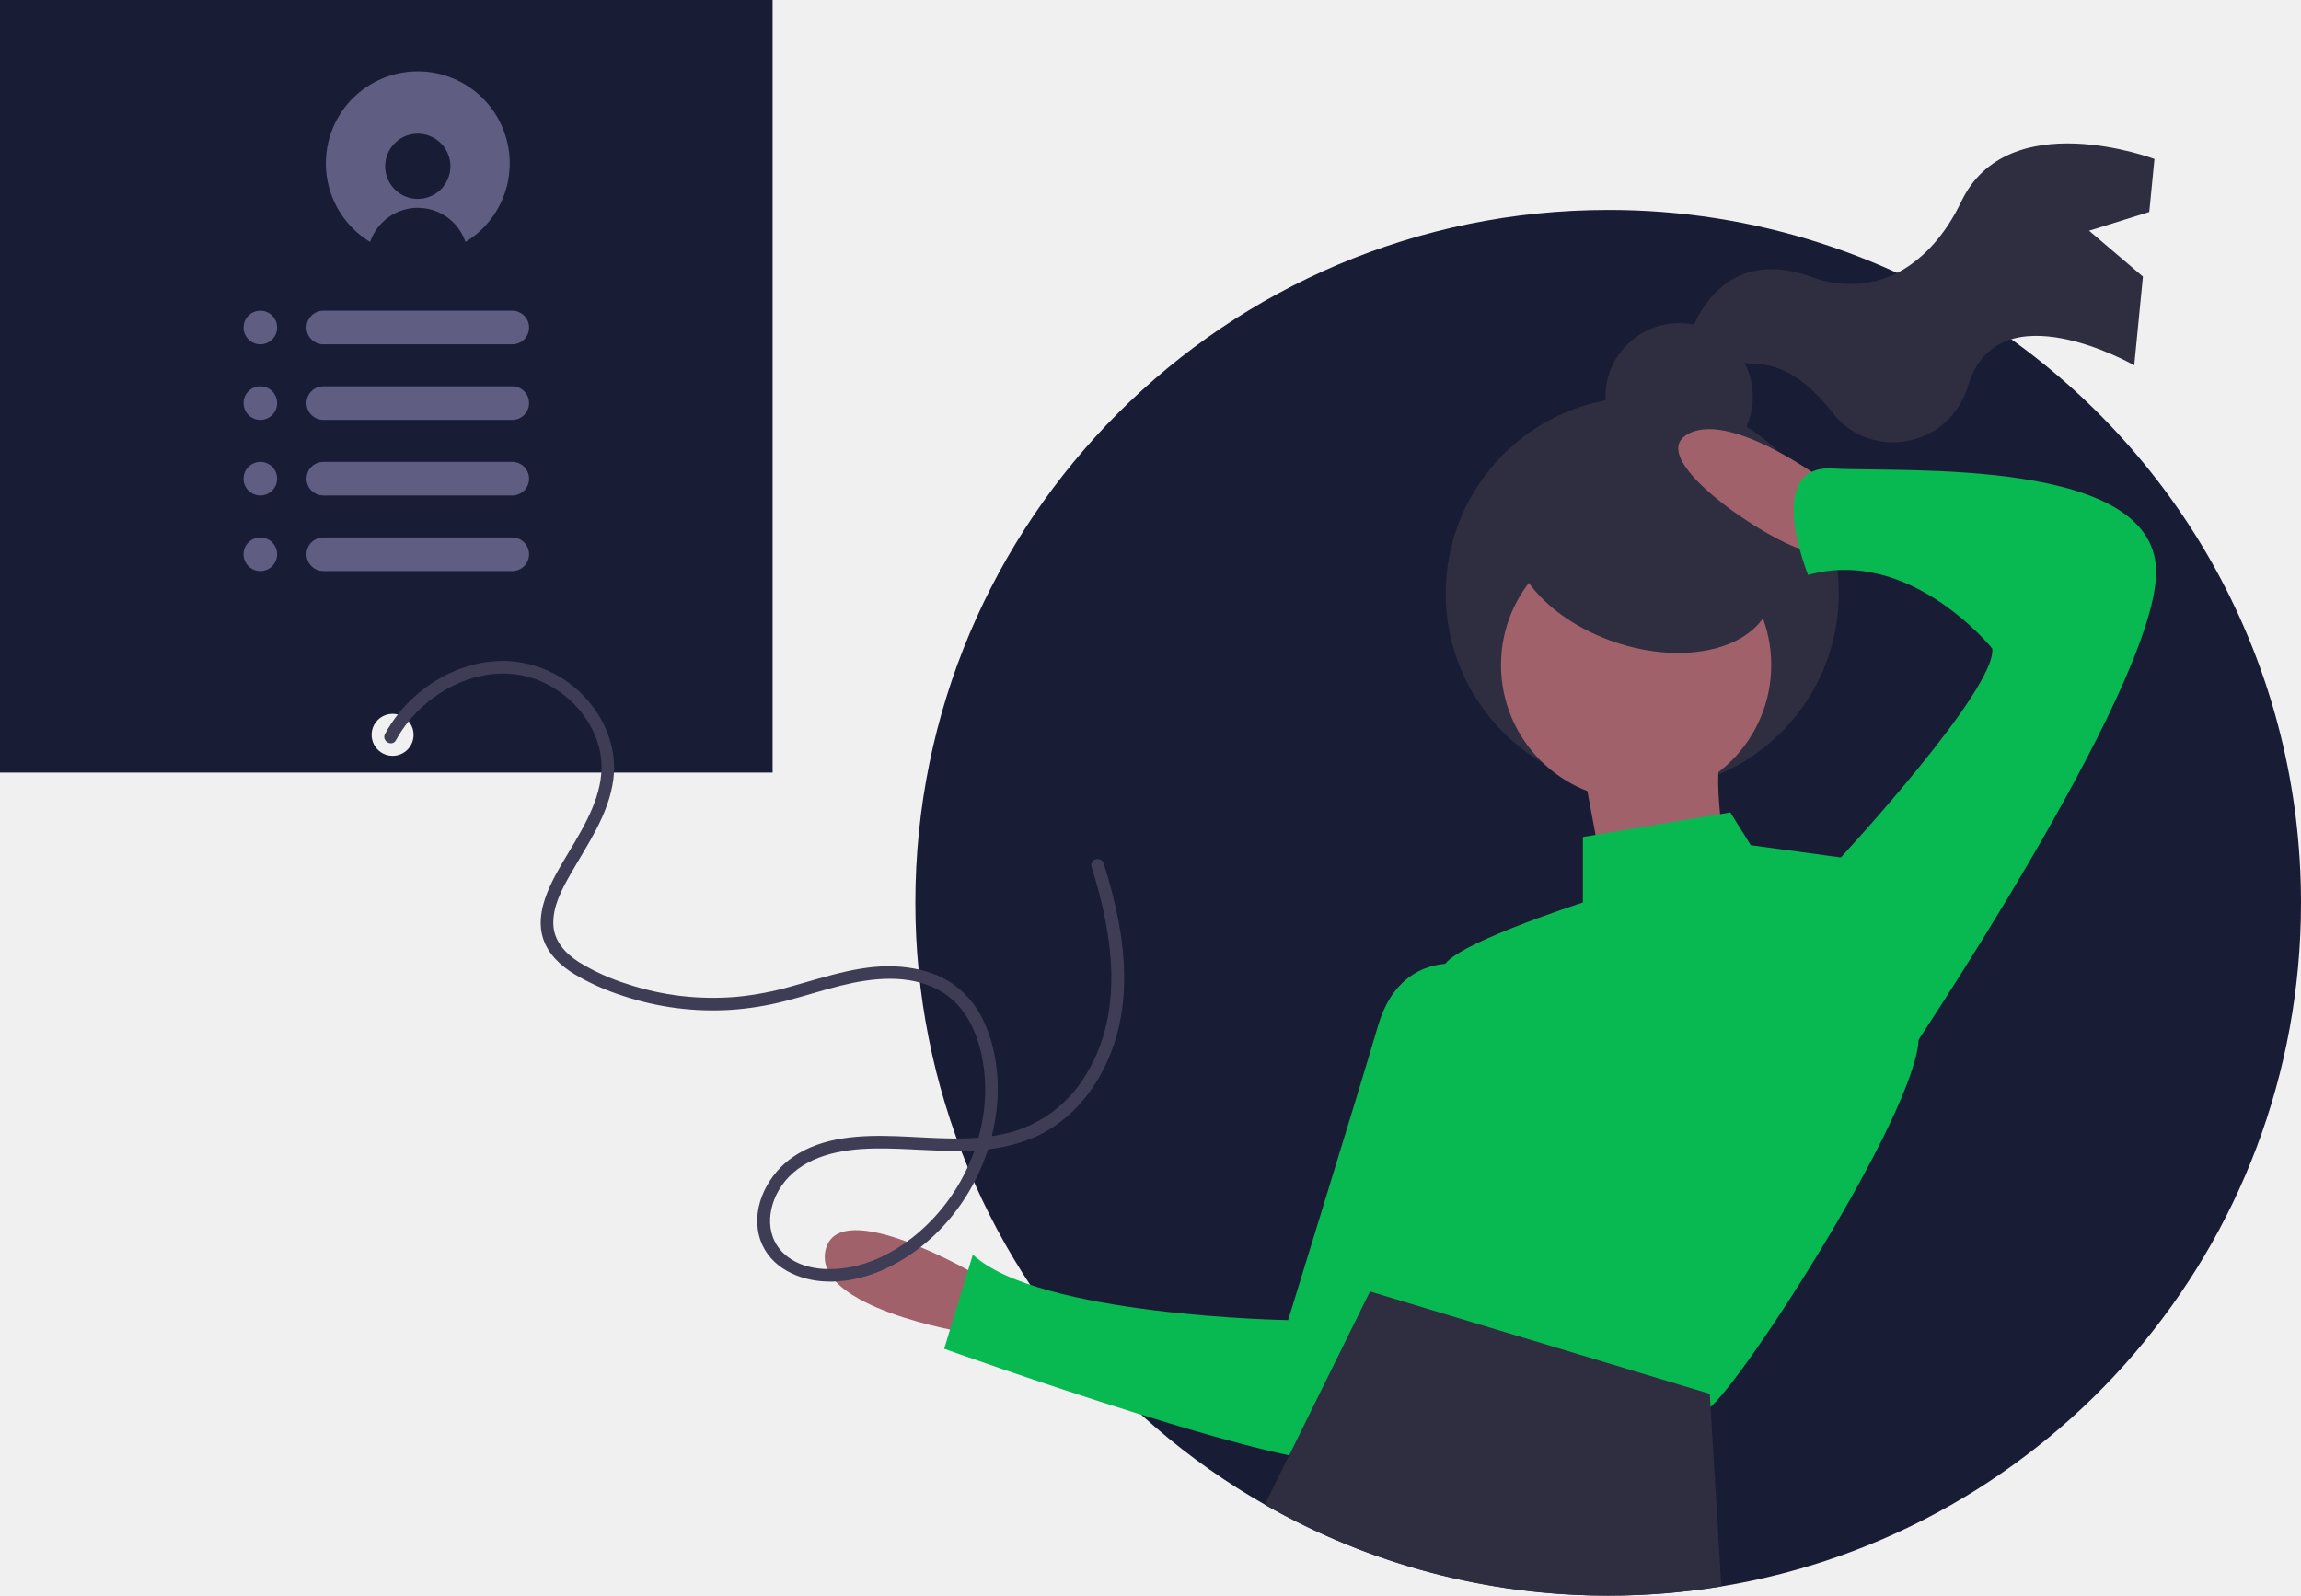
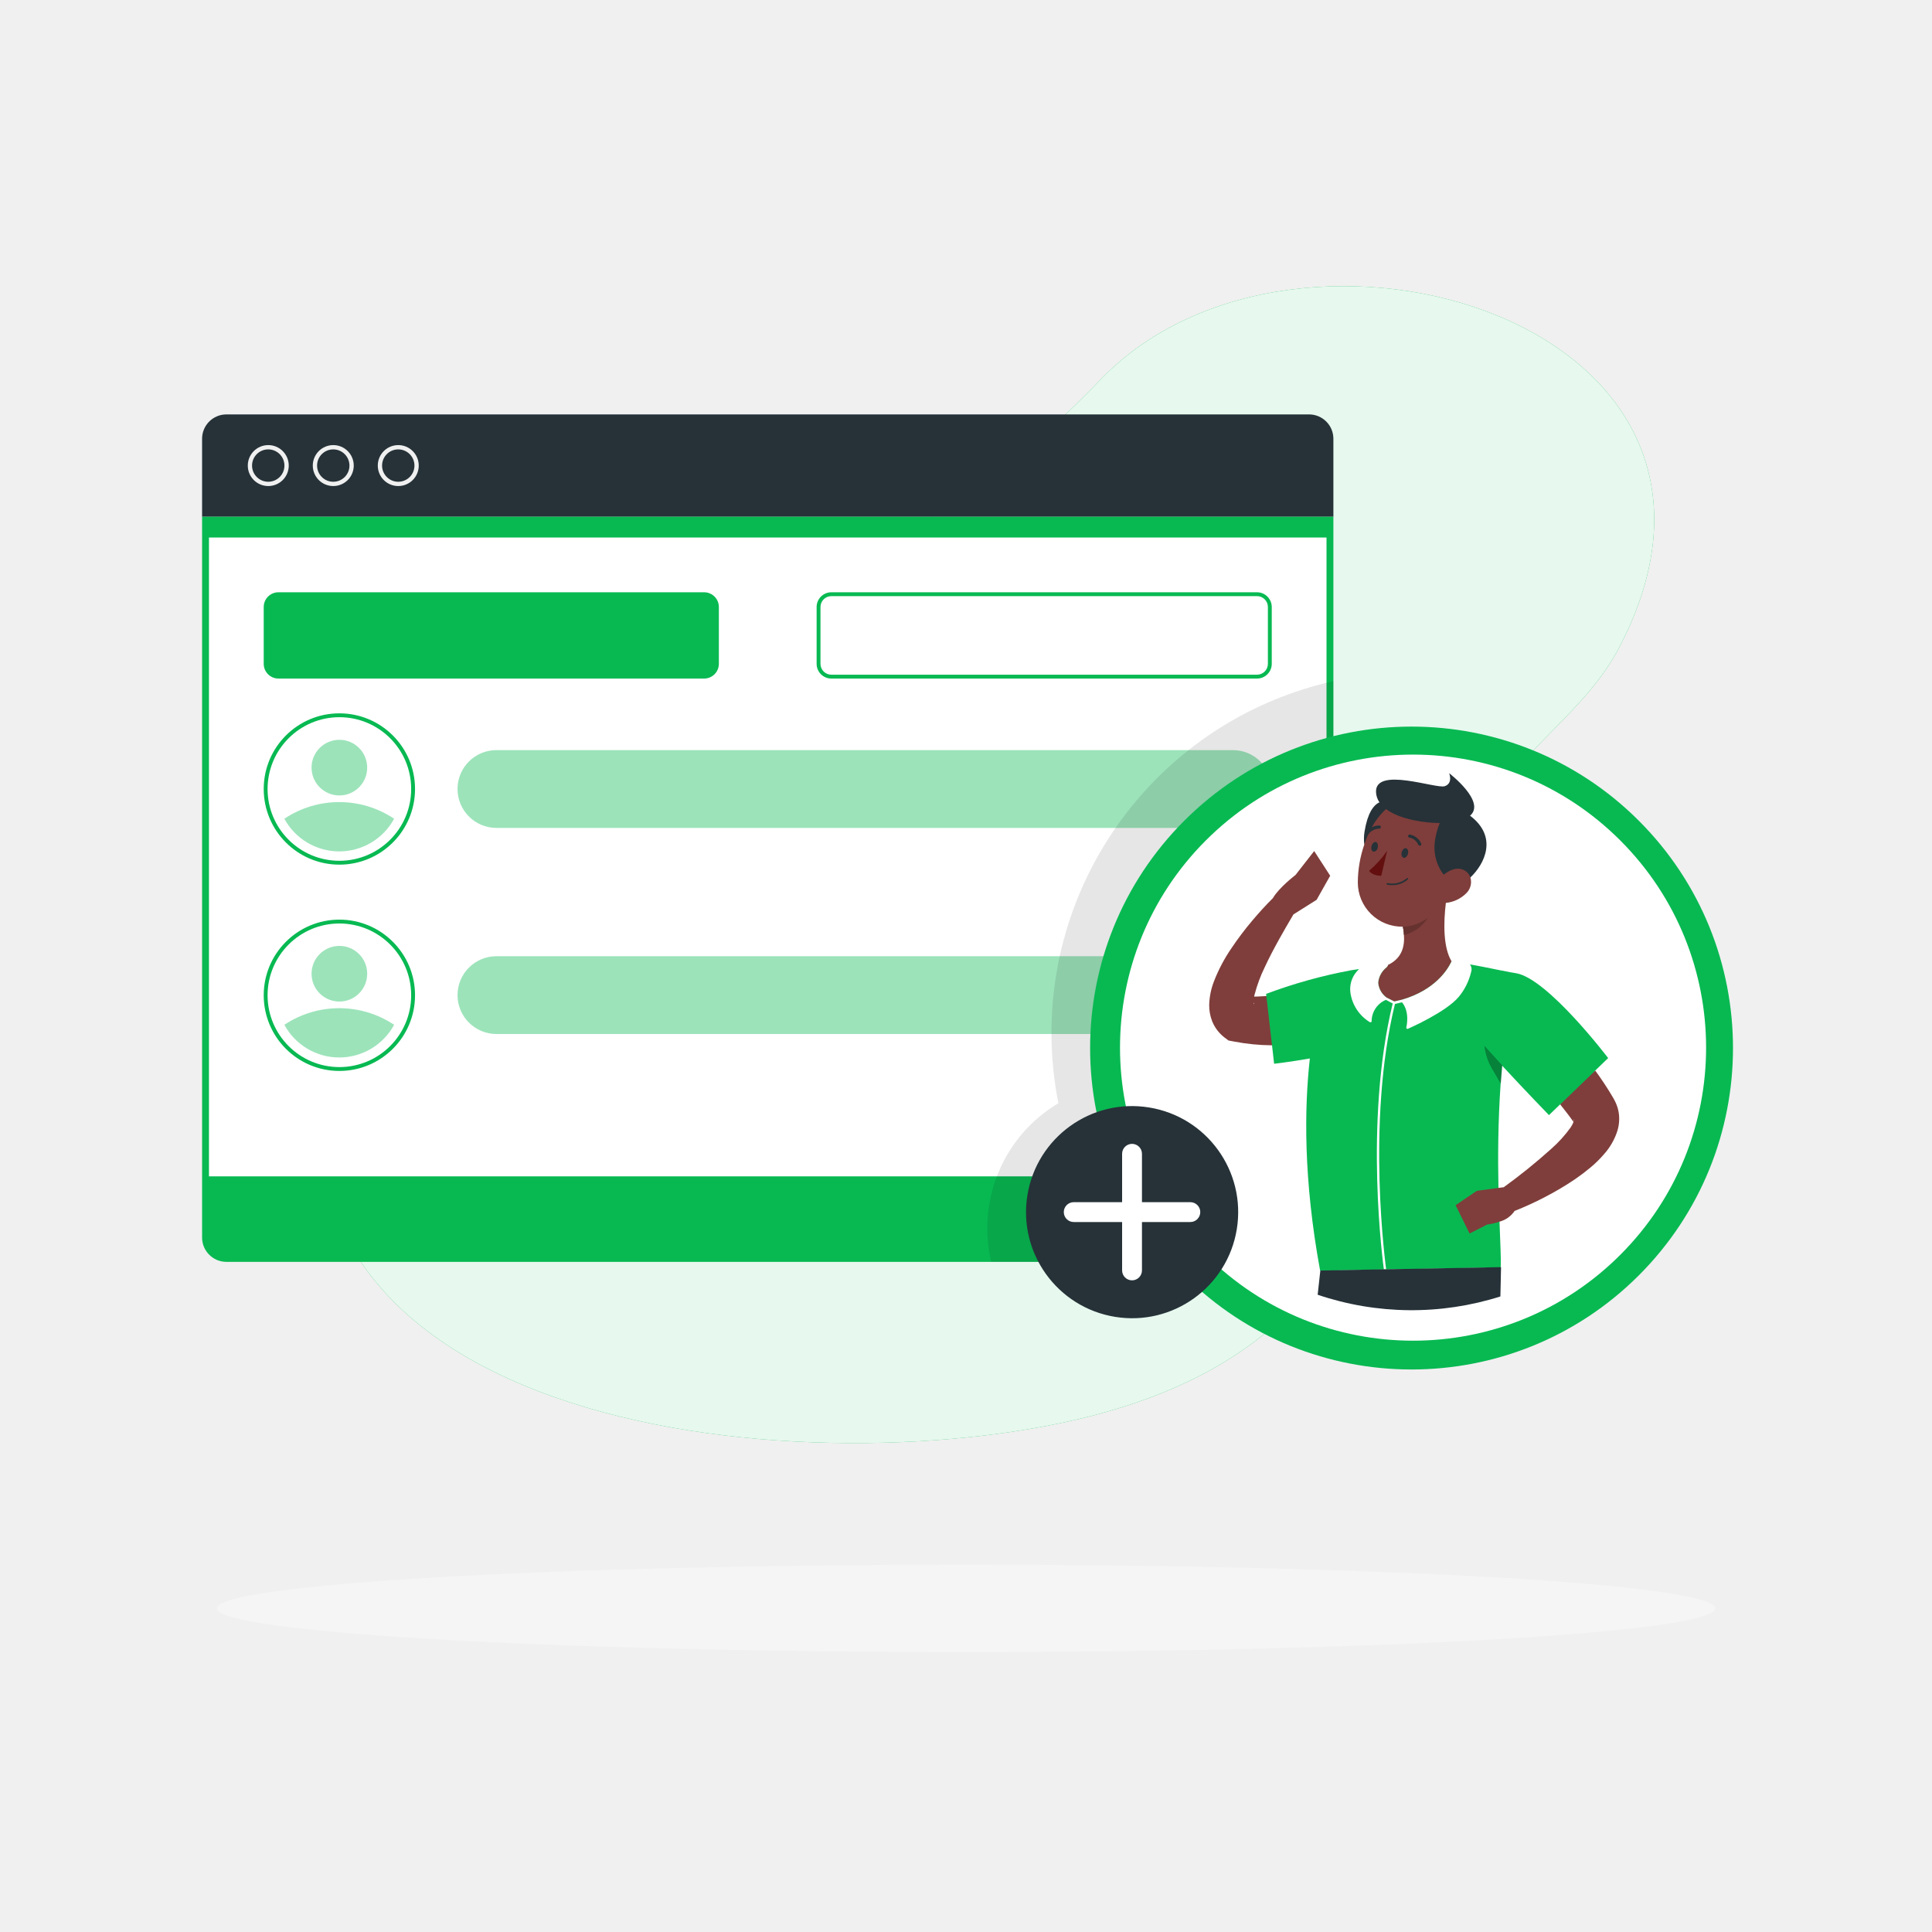
- <svg xmlns="http://www.w3.org/2000/svg" width="1096" height="760" viewBox="0 0 1096 760" fill="none">
-   <g clip-path="url(#clip0)">
-     <path d="M0 0V368H368V0H0ZM187 360C185.022 360 183.089 359.414 181.444 358.315C179.8 357.216 178.518 355.654 177.761 353.827C177.004 352 176.806 349.989 177.192 348.049C177.578 346.109 178.53 344.328 179.929 342.929C181.328 341.53 183.109 340.578 185.049 340.192C186.989 339.806 189 340.004 190.827 340.761C192.654 341.518 194.216 342.8 195.315 344.444C196.414 346.089 197 348.022 197 350C197 352.652 195.947 355.196 194.071 357.071C192.196 358.946 189.652 360 187 360Z" fill="#181C35" />
-     <path d="M1096 430C1096 593.89 976.51 729.89 819.9 755.62C802.082 758.542 784.055 760.007 766 760C722.661 760.01 679.745 751.48 639.703 734.9C599.662 718.319 563.279 694.012 532.634 663.366C501.989 632.721 477.681 596.339 461.101 556.297C444.52 516.255 435.991 473.339 436 430C436 247.75 583.75 100 766 100C834.878 99.895 902.048 121.444 958.01 161.6C1041.56 221.46 1096 319.37 1096 430Z" fill="#181C35" />
-     <path d="M995.068 109.894L1023.73 100.958L1026.2 75.716C1026.2 75.716 956.493 49.385 934.207 95.961C926.338 112.406 916.421 122.282 906.883 128.178C893.744 136.3 877.55 137.253 863.041 131.954C814.73 114.31 803.353 164.485 803.353 164.485C803.353 164.485 807.529 171.628 837.309 173.384C852.13 174.258 864.256 185.411 872.7 196.395C890.781 219.916 927.92 213.118 937.039 184.887C937.186 184.432 937.331 183.972 937.473 183.505C951.719 136.838 1016.57 173.994 1016.57 173.994L1020.71 131.726L995.068 109.894Z" fill="#2F2E41" />
-     <path d="M799.784 224.125C819.171 224.125 834.887 208.409 834.887 189.022C834.887 169.635 819.171 153.919 799.784 153.919C780.397 153.919 764.681 169.635 764.681 189.022C764.681 208.409 780.397 224.125 799.784 224.125Z" fill="#2F2E41" />
-     <path d="M782.233 376.237C833.931 376.237 875.84 334.327 875.84 282.629C875.84 230.931 833.931 189.022 782.233 189.022C730.535 189.022 688.625 230.931 688.625 282.629C688.625 334.327 730.535 376.237 782.233 376.237Z" fill="#2F2E41" />
-     <path d="M779.307 381.113C814.849 381.113 843.662 352.3 843.662 316.758C843.662 281.215 814.849 252.403 779.307 252.403C743.765 252.403 714.952 281.215 714.952 316.758C714.952 352.3 743.765 381.113 779.307 381.113Z" fill="#A0616A" />
-     <path d="M753.955 365.512L765.656 427.917L824.161 420.116C824.161 420.116 814.41 371.362 820.26 357.711L753.955 365.512Z" fill="#A0616A" />
-     <path d="M465.332 607.331C465.332 607.331 399.027 568.328 393.176 595.63C387.326 622.932 459.482 634.633 459.482 634.633L465.332 607.331Z" fill="#A0616A" />
-     <path d="M869.014 229.001C869.014 229.001 822.211 193.898 802.709 207.549C783.208 221.2 855.363 266.054 863.164 262.153C870.965 258.253 869.014 229.001 869.014 229.001Z" fill="#A0616A" />
-     <path d="M824.161 386.962L753.955 398.663V429.866C753.955 429.866 687.65 451.318 687.65 461.068C687.65 470.819 670.098 507.872 670.098 507.872C670.098 507.872 627.195 539.075 662.298 576.128C662.298 576.128 675.949 597.579 666.198 599.529C656.447 601.48 634.996 607.33 644.747 615.131C654.497 622.931 800.759 675.585 812.46 671.685C824.161 667.785 913.868 529.324 913.868 494.221C913.868 459.118 876.815 408.414 876.815 408.414L833.912 402.564L824.161 386.962Z" fill="#08B952" />
-     <path d="M693.501 459.118C693.501 459.118 666.198 455.218 656.447 488.371C646.697 521.523 613.544 628.782 613.544 628.782C613.544 628.782 494.584 626.832 463.382 597.579L449.731 642.433C449.731 642.433 629.145 706.788 644.747 695.087C660.348 683.386 728.603 494.221 728.603 494.221L693.501 459.118Z" fill="#08B952" />
-     <path d="M870.965 414.266L876.815 408.415C876.815 408.415 950.921 328.459 948.971 308.957C948.971 308.957 909.968 260.203 861.214 273.854C861.214 273.854 839.762 221.2 872.915 223.15C906.068 225.1 1028.93 217.3 1026.98 273.854C1025.03 330.409 908.018 503.973 908.018 503.973L870.965 414.266Z" fill="#08B952" />
-     <path d="M819.9 755.621C802.082 758.542 784.056 760.007 766 760.001C708.628 760.09 652.233 745.151 602.43 716.671L614.02 693.201L650.91 618.441L652.55 615.131L679.42 623.231L814.41 663.891L814.78 670.121L819.9 755.621Z" fill="#2F2E41" />
-     <path d="M843.157 287.759C850.443 266.347 829.072 239.708 795.424 228.259C761.777 216.809 728.593 224.886 721.307 246.298C714.022 267.711 735.392 294.35 769.04 305.799C802.688 317.248 835.871 309.172 843.157 287.759Z" fill="#2F2E41" />
-     <path d="M188.598 352.556C202.15 327.725 234.61 312.003 261.163 326.174C273.116 332.553 282.616 343.837 285.633 357.175C289.137 372.668 281.758 387.44 274.145 400.457C270.013 407.521 265.485 414.443 262.065 421.895C258.524 429.611 255.993 438.531 258.659 446.926C261.062 454.489 267.077 459.99 273.667 464.033C280.941 468.324 288.677 471.778 296.728 474.328C313.302 479.84 330.783 482.102 348.214 480.989C356.876 480.4 365.466 479.012 373.873 476.841C382.817 474.561 391.593 471.671 400.551 469.446C415.507 465.731 432.56 463.884 446.742 471.349C460.52 478.601 466.686 493.768 468.593 508.523C472.116 535.769 461.312 564.044 441.807 583.125C432.449 592.28 420.673 599.842 407.847 602.936C396.655 605.636 382.285 605.463 373.38 597.097C363.442 587.76 365.775 572.788 373.673 562.937C383.748 550.368 400.816 547.349 416.047 547.043C433.373 546.695 450.683 549.275 467.999 547.671C476.451 547.014 484.745 545.013 492.567 541.745C499.444 538.72 505.717 534.475 511.082 529.216C521.772 518.83 528.978 504.993 532.568 490.607C536.885 473.307 535.944 455.125 532.593 437.749C530.807 428.788 528.507 419.938 525.705 411.241C524.547 407.572 518.753 409.139 519.919 412.836C530.239 445.561 535.992 483.399 516.054 513.782C507.803 526.667 494.948 535.92 480.111 539.655C462.854 543.944 444.745 541.824 427.202 541.186C410.52 540.579 392.205 541.234 377.903 550.95C366.172 558.919 357.967 574.076 361.512 588.387C364.932 602.187 378.194 609.184 391.458 610.265C405.374 611.399 419.07 606.728 430.757 599.424C455.07 584.231 471.236 557.511 474.619 529.182C476.383 514.421 474.589 498.521 467.895 485.123C464.368 477.87 458.878 471.752 452.048 467.462C445.238 463.287 437.372 461.232 429.472 460.504C411.525 458.851 394.28 465.013 377.255 469.727C368.557 472.251 359.642 473.952 350.627 474.81C341.877 475.535 333.076 475.392 324.355 474.382C315.7 473.361 307.171 471.468 298.898 468.732C290.79 466.226 283.027 462.716 275.79 458.285C269.405 454.202 263.883 448.355 263.569 440.39C263.228 431.75 267.585 423.666 271.729 416.381C279.916 401.991 290.026 387.914 292.164 371.067C294.034 356.33 288.104 341.805 277.865 331.294C272.733 325.959 266.555 321.741 259.717 318.904C252.879 316.068 245.53 314.674 238.128 314.809C222.935 315.244 208.388 321.851 197.213 331.998C191.672 337.034 187.009 342.959 183.417 349.528C181.566 352.919 186.745 355.951 188.598 352.556V352.556Z" fill="#3F3D56" />
-     <path d="M199 34.001C189.479 34.001 180.218 37.104 172.618 42.84C165.019 48.575 159.496 56.631 156.885 65.787C154.274 74.943 154.718 84.7 158.15 93.581C161.581 102.462 167.814 109.983 175.902 115.005C176.03 115.084 176.165 115.152 176.293 115.229C177.91 110.491 180.968 106.377 185.04 103.464C189.112 100.551 193.993 98.985 199 98.985C204.007 98.985 208.888 100.551 212.96 103.464C217.032 106.377 220.091 110.491 221.707 115.229C221.836 115.152 221.97 115.084 222.098 115.005C230.187 109.983 236.419 102.462 239.85 93.581C243.282 84.7 243.726 74.943 241.115 65.787C238.504 56.631 232.981 48.575 225.382 42.84C217.782 37.104 208.521 34.001 199 34.001V34.001ZM199 94.746C195.927 94.746 192.922 93.835 190.367 92.128C187.811 90.42 185.819 87.993 184.643 85.154C183.467 82.314 183.159 79.19 183.759 76.175C184.359 73.161 185.839 70.392 188.012 68.219C190.185 66.045 192.954 64.565 195.968 63.966C198.983 63.366 202.107 63.674 204.947 64.85C207.786 66.026 210.213 68.018 211.921 70.573C213.628 73.129 214.54 76.133 214.54 79.207C214.54 83.328 212.903 87.281 209.988 90.195C207.074 93.109 203.121 94.746 199 94.746Z" fill="#605D82" />
-     <path d="M124 164C128.418 164 132 160.418 132 156C132 151.582 128.418 148 124 148C119.582 148 116 151.582 116 156C116 160.418 119.582 164 124 164Z" fill="#605D82" />
-     <path d="M124 200C128.418 200 132 196.418 132 192C132 187.581 128.418 184 124 184C119.582 184 116 187.581 116 192C116 196.418 119.582 200 124 200Z" fill="#605D82" />
-     <path d="M124 236C128.418 236 132 232.418 132 228C132 223.581 128.418 220 124 220C119.582 220 116 223.581 116 228C116 232.418 119.582 236 124 236Z" fill="#605D82" />
-     <path d="M124 272C128.418 272 132 268.419 132 264C132 259.582 128.418 256 124 256C119.582 256 116 259.582 116 264C116 268.419 119.582 272 124 272Z" fill="#605D82" />
-     <path d="M244 220H154C149.582 220 146 223.581 146 228V228C146 232.418 149.582 236 154 236H244C248.418 236 252 232.418 252 228C252 223.581 248.418 220 244 220Z" fill="#605D82" />
-     <path d="M244 256H154C149.582 256 146 259.582 146 264C146 268.419 149.582 272 154 272H244C248.418 272 252 268.419 252 264C252 259.582 248.418 256 244 256Z" fill="#605D82" />
-     <path d="M244 184H154C149.582 184 146 187.581 146 192V192C146 196.418 149.582 200 154 200H244C248.418 200 252 196.418 252 192C252 187.581 248.418 184 244 184Z" fill="#605D82" />
-     <path d="M244 148H154C149.582 148 146 151.582 146 156V156C146 160.418 149.582 164 154 164H244C248.418 164 252 160.418 252 156C252 151.582 248.418 148 244 148Z" fill="#605D82" />
+ <svg xmlns="http://www.w3.org/2000/svg" viewBox="0 0 500 500">
+   <g id="freepik--background-simple--inject-45">
+     <path d="M285,98.07c-38,39.34-57.92,42.18-106.1,64-39.4,17.79-78.4,52.38-91.71,95.48C52.1,371,207.9,385.22,281.47,366.69c51.79-13.05,72.51-43.1,85.63-93,5.1-19.39,6.59-40.36,15-58.81,9-19.83,27.51-29.48,36.72-46.89C463.41,83.67,335.65,45.62,285,98.07Z" style="fill:#08B952" />
+     <path d="M285,98.07c-38,39.34-57.92,42.18-106.1,64-39.4,17.79-78.4,52.38-91.71,95.48C52.1,371,207.9,385.22,281.47,366.69c51.79-13.05,72.51-43.1,85.63-93,5.1-19.39,6.59-40.36,15-58.81,9-19.83,27.51-29.48,36.72-46.89C463.41,83.67,335.65,45.62,285,98.07Z" style="fill:#fff;opacity:0.9" />
  </g>
-   <defs>
-     <clipPath id="clip0">
-       <rect width="1096" height="760" fill="white" />
-     </clipPath>
-   </defs>
+   <g id="freepik--Shadow--inject-45">
+     <ellipse id="freepik--path--inject-45" cx="250" cy="416.24" rx="193.89" ry="11.32" style="fill:#f5f5f5" />
+   </g>
+   <g id="freepik--Window--inject-45">
+     <path d="M52.3,113.53a6.3,6.3,0,0,1,6.28-6.28H338.8a6.3,6.3,0,0,1,6.28,6.28v20.21H52.3Z" style="fill:#263238" />
+     <path d="M103.07,125.79a5.3,5.3,0,1,1,5.3-5.3A5.3,5.3,0,0,1,103.07,125.79Zm0-9.49a4.19,4.19,0,1,0,4.19,4.19A4.2,4.2,0,0,0,103.07,116.3Z" style="fill:#f0f0f0" />
+     <path d="M86.24,125.79a5.3,5.3,0,1,1,5.31-5.3A5.3,5.3,0,0,1,86.24,125.79Zm0-9.49a4.19,4.19,0,1,0,4.2,4.19A4.2,4.2,0,0,0,86.24,116.3Z" style="fill:#f0f0f0" />
+     <path d="M69.42,125.79a5.3,5.3,0,1,1,5.31-5.3A5.3,5.3,0,0,1,69.42,125.79Zm0-9.49a4.19,4.19,0,1,0,4.19,4.19A4.2,4.2,0,0,0,69.42,116.3Z" style="fill:#f0f0f0" />
+     <path d="M338.8,326.57H58.58a6.3,6.3,0,0,1-6.28-6.28V133.74H345.08V320.29A6.3,6.3,0,0,1,338.8,326.57Z" style="fill:#08B952" />
+     <rect x="54.08" y="139.11" width="289.22" height="165.33" style="fill:#fff" />
+     <rect x="68.25" y="153.28" width="117.79" height="22.33" rx="3.81" style="fill:#08B952" />
+     <path d="M325.32,154.28a2.81,2.81,0,0,1,2.81,2.81V171.8a2.81,2.81,0,0,1-2.81,2.81H215.15a2.81,2.81,0,0,1-2.81-2.81V157.09a2.81,2.81,0,0,1,2.81-2.81H325.32m0-1H215.15a3.82,3.82,0,0,0-3.81,3.81V171.8a3.81,3.81,0,0,0,3.81,3.81H325.32a3.81,3.81,0,0,0,3.81-3.81V157.09a3.82,3.82,0,0,0-3.81-3.81Z" style="fill:#08B952" />
+     <path d="M87.83,185.61a18.58,18.58,0,1,1-18.58,18.58,18.6,18.6,0,0,1,18.58-18.58m0-1a19.58,19.58,0,1,0,19.58,19.58,19.58,19.58,0,0,0-19.58-19.58Z" style="fill:#08B952" />
+     <path d="M102,211.89a16.16,16.16,0,0,1-28.41,0,25.56,25.56,0,0,1,28.41,0Z" style="fill:#08B952;opacity:0.4" />
+     <circle cx="87.83" cy="198.66" r="7.2" style="fill:#08B952;opacity:0.4" />
+     <path d="M319.06,214.26H128.48a10.07,10.07,0,0,1-10.07-10.07h0a10.06,10.06,0,0,1,10.07-10.06H319.06a10.06,10.06,0,0,1,10.07,10.06h0A10.07,10.07,0,0,1,319.06,214.26Z" style="fill:#08B952;opacity:0.4" />
+     <path d="M87.83,239a18.58,18.58,0,1,1-18.58,18.58A18.59,18.59,0,0,1,87.83,239m0-1a19.58,19.58,0,1,0,19.58,19.58A19.58,19.58,0,0,0,87.83,238Z" style="fill:#08B952" />
+     <path d="M102,265.22a16.16,16.16,0,0,1-28.41,0,25.61,25.61,0,0,1,28.41,0Z" style="fill:#08B952;opacity:0.4" />
+     <circle cx="87.83" cy="252" r="7.2" style="fill:#08B952;opacity:0.4" />
+     <path d="M128.48,247.46H319.06a10.07,10.07,0,0,1,10.07,10.07v0a10.07,10.07,0,0,1-10.07,10.07H128.48a10.07,10.07,0,0,1-10.07-10.07v0a10.06,10.06,0,0,1,10.06-10.06Z" style="fill:#08B952;opacity:0.4" />
+     <path d="M272.12,267.3a93.48,93.48,0,0,0,1.79,18.22,37.58,37.58,0,0,0-18.39,32.23,37.17,37.17,0,0,0,1,8.82H338.8a6.3,6.3,0,0,0,6.28-6.28v-144A93.33,93.33,0,0,0,272.12,267.3Z" style="opacity:0.1" />
+   </g>
+   <g id="freepik--Character--inject-45">
+     <circle cx="365.31" cy="271.24" r="83.19" transform="translate(-84.8 337.75) rotate(-45)" style="fill:#08B952" />
+     <circle cx="365.7" cy="271.13" r="75.84" transform="translate(-84.61 338) rotate(-45)" style="fill:#fff" />
+     <path d="M340.11,220.25l-4.84,6.2s-4.25,3.22-5.86,6c-1.88,1.86-3.6,3.77-5.3,5.78a79.5,79.5,0,0,0-5.44,7.21,41.84,41.84,0,0,0-4.52,8.59,18.16,18.16,0,0,0-1.21,6,11.13,11.13,0,0,0,.76,4.25,10,10,0,0,0,3.17,4.2l1.06.8,1.59.3a53.59,53.59,0,0,0,9.52.94l1.26-.11L329,257.73c-1.07,0-3.37.21-4.42.19,0-.2.08-.4.13-.6a37.81,37.81,0,0,1,2.6-7c1.12-2.43,2.41-4.86,3.75-7.28,1.18-2.14,2.45-4.29,3.68-6.39l6-3.78,3.51-6.23Zm-15.61,39.5a1.68,1.68,0,0,1,0-.29.76.76,0,0,1,.09.23C324.62,259.93,324.55,259.94,324.5,259.75Z" style="fill:#7f3e3b" />
+     <path d="M374.19,233.65c.15-.77-5.11-3.41-8.73-1.26-3.13,1.86-3.53,4.4-2.39,7.43,0,.21.08.42.11.63.07.49.13,1,.16,1.46.23,3.19-.61,6.16-4.2,7.85,0,.2-.49.41-.65.55a7.15,7.15,0,0,0-2.38,4.55c0,1.3,1.23,2.33,2.66,3.57l2,1.35,2.74-.26c8.41-2.47,12.34-10.15,12.16-10.72C373.51,245.24,373.54,239,374.19,233.65Z" style="fill:#7f3e3b" />
+     <path d="M392.37,251.87l-1.52-.26c-2-.32-10.92-2.34-15.23-2.72h0c-1,2.13-4.28,7.33-12.69,9.8l-2.08.49-2-1a5.3,5.3,0,0,1-2.18-3.84,5.69,5.69,0,0,1,2.18-4,.66.66,0,0,0,.17-.23c0-.24,0-.4,0-.42-.63.08-8.61,1.29-9.28,1.4a130,130,0,0,0-22.07,6.13l.08.72,1.45,12.59.54,4.77s4-.45,9.25-1.37c-1.43,12.74-1.71,31.2,2.66,54.93l17.07-.32,29.66-.55c.12-2-.1-6.14-.31-11.8l-.27-8.74c-.16-7.72-.13-17,.56-26.92.11-1.57.24-3.15.38-4.75h0c6.06,6.55,12.13,12.81,12.13,12.81l2.87-2.76c3.67-1.77,6.56-4.94,9.08-8.75l3.37-3.25S400.57,253.25,392.37,251.87Z" style="fill:#08B952" />
+     <path d="M384.16,270.64a14.91,14.91,0,0,0,1.95,5.9l2.3,3.94c.11-1.57.24-3.15.38-4.75C387.21,274,385.63,272.29,384.16,270.64Z" style="opacity:0.3" />
+     <path d="M388.8,275.74h0c-.14,1.6-.27,3.18-.38,4.75h0C388.52,278.92,388.66,277.33,388.8,275.74Z" style="opacity:0.3" />
+     <path d="M363.07,239.82c0,.21.07.42.11.63,0-.21-.07-.42-.11-.63Z" style="fill:#7f3e3b" />
+     <path d="M363.34,241.91c0-.48-.09-1-.16-1.46C363.25,240.94,363.31,241.43,363.34,241.91Z" style="opacity:0.2" />
+     <path d="M369.56,237.45c-.2.14-.39.29-.6.43a11.54,11.54,0,0,1-5.89,1.94c0,.21.07.42.11.63.07.49.13,1,.16,1.46,0,0,0,.06,0,.09A10.08,10.08,0,0,0,369.56,237.45Z" style="fill:#7f3e3b" />
+     <path d="M380.79,250.41a2.23,2.23,0,0,0-1.66-1.7l-2.08-.5a1.24,1.24,0,0,0-1.36.59l-.07.09c-1,2.13-4.28,7.33-12.69,9.8l-.65.15h0l-1.43.34-2-1a5.3,5.3,0,0,1-2.18-3.84,5.69,5.69,0,0,1,2.18-4,2.16,2.16,0,0,0,.29-.37c.09-.23.07-.34-.09-.44-2.21-1.59-7.15.86-7.35,1.28-.21.21-.42.43-.63.68a6.93,6.93,0,0,0-1.6,5.3,10.69,10.69,0,0,0,5.07,7.76.23.23,0,0,0,.14,0,.29.29,0,0,0,.16,0,.33.33,0,0,0,.14-.27,6,6,0,0,1,3.7-5.52l1.75.94c-7.52,30.86-2.42,67.85-2.28,68.85h.58s0,0,0,0c0-.38-5.3-37.69,2.28-68.72l1.83-.44c2.13,2.6,1.12,6.46,1.11,6.5a.3.3,0,0,0,.09.3.31.31,0,0,0,.2.07.2.2,0,0,0,.11,0c.4-.18,9.86-4.32,13.17-8.27a15.8,15.8,0,0,0,3.22-6.5A2.12,2.12,0,0,0,380.79,250.41Z" style="fill:#fff" />
+     <path d="M369.56,237.45c-.2.14-.39.29-.6.43a11.54,11.54,0,0,1-5.89,1.94c0,.21.07.42.11.63.07.49.13,1,.16,1.46,0,0,0,.06,0,.09A10.08,10.08,0,0,0,369.56,237.45Z" style="opacity:0.2" />
+     <path d="M357.21,215.37c3.91-5,1.43-8-.23-7.72-1.57.74-3.06,2.83-3.83,7.51a11.82,11.82,0,0,0-.08,3.34C354.68,218.42,357.21,215.37,357.21,215.37Z" style="fill:#263238" />
+     <path d="M373.6,226.4c10.83-19.05-10.56-21.27-14.92-17a18.55,18.55,0,0,0-3.67,4.72l-.91,1.79a27.36,27.36,0,0,0-1,2.59,30.63,30.63,0,0,0-1.7,9.83,11.44,11.44,0,0,0,11.7,11.49h0a11.54,11.54,0,0,0,5.89-1.94c.21-.14.4-.29.6-.43a13.66,13.66,0,0,0,3.59-3.78C375.4,230.08,374.82,228.27,373.6,226.4Z" style="fill:#7f3e3b" />
+     <path d="M353.55,215.32a.42.42,0,0,0,.07.58.43.43,0,0,0,.26.09.37.37,0,0,0,.22-.08.25.25,0,0,0,.1-.08,3.46,3.46,0,0,1,2.73-1.37.42.42,0,0,0,.44-.39.41.41,0,0,0-.38-.44,4.22,4.22,0,0,0-2,.49A4.58,4.58,0,0,0,353.55,215.32Z" style="fill:#263238" />
+     <path d="M364.37,227.3a.21.21,0,0,0-.29,0,5.87,5.87,0,0,1-5,1.24.21.21,0,0,0-.24.16.22.22,0,0,0,.16.25,6.85,6.85,0,0,0,1.45.13,6,6,0,0,0,3.89-1.48A.21.21,0,0,0,364.37,227.3Z" style="fill:#263238" />
+     <path d="M359,220.16a26.31,26.31,0,0,1-4.69,5.21c1,1.38,3.16,1.28,3.16,1.28Z" style="fill:#630f0f" />
+     <path d="M355.46,220.4c.45.09,1-.39,1.11-1.08s-.07-1.31-.52-1.4-.95.39-1.11,1.08S355,220.31,355.46,220.4Z" style="fill:#263238" />
+     <path d="M363.28,222c.45.09.94-.39,1.11-1.08s-.08-1.31-.53-1.4-.95.39-1.11,1.08S362.82,221.87,363.28,222Z" style="fill:#263238" />
+     <path d="M380.45,211.1c4.23-3.62-5.41-11-5.41-11s1.08,2.64-1.16,3.37-18-5.15-17.77,1.52a5.12,5.12,0,0,0,.87,2.63,7.6,7.6,0,0,0,1.7,1.75C362.34,212.15,369,213,372.6,213a18.54,18.54,0,0,0-1.19,4.34,11.55,11.55,0,0,0,2.19,9c2,3.48,4.67,3.38,6.95.73C384.21,223.61,387.74,216.6,380.45,211.1Z" style="fill:#263238" />
+     <path d="M378.61,225.07c-1.66-.68-3.53.12-5,1.33a9.67,9.67,0,0,0-2.07,2.27c-1.41,2.21-.91,4.78,1.62,5l.44,0,.6,0a8.71,8.71,0,0,0,5.27-2.5,4.05,4.05,0,0,0,1.09-4A3.25,3.25,0,0,0,378.61,225.07Z" style="fill:#7f3e3b" />
+     <path d="M341.7,328.81s-.27,2.34-.69,6.27a75.91,75.91,0,0,0,47.29.44c.1-4.75.17-7.59.17-7.59l-29.7.56h-.58Z" style="fill:#263238" />
+     <path d="M419,288.54a9.9,9.9,0,0,0-.58-2.49,9.26,9.26,0,0,0-.51-1.16l-.29-.54-.16-.28c-1.43-2.46-3-4.79-4.6-7l-9.08,8.75c1.2,1.5,2.37,3,3.45,4.54a7.17,7.17,0,0,1-.77,1.45,33,33,0,0,1-5,5.51,147.39,147.39,0,0,1-12.29,9.93l-1.39.18-5.58.76-5.49,3.71,3.61,7.34,4.54-2.32a17.43,17.43,0,0,0,3.19-.75,6.82,6.82,0,0,0,3.93-2.78,83.26,83.26,0,0,0,7.79-3.56,77.34,77.34,0,0,0,7.9-4.69q1.93-1.32,3.82-2.89a29.3,29.3,0,0,0,3.7-3.63,16.68,16.68,0,0,0,3.26-5.57A10.72,10.72,0,0,0,419,288.54Zm-11.69,1.58c0-.05,0-.11,0-.15,0-.24.09-.33.09-.19A1.07,1.07,0,0,1,407.33,290.12Z" style="fill:#7f3e3b" />
+     <circle cx="292.97" cy="313.69" r="27.45" transform="translate(-63.59 552.63) rotate(-80.78)" style="fill:#263238" />
+     <path d="M308.06,311.12H295.54V298.6a2.57,2.57,0,1,0-5.14,0v12.52H277.88a2.57,2.57,0,0,0,0,5.14H290.4v12.52a2.57,2.57,0,1,0,5.14,0V316.26h12.52a2.57,2.57,0,0,0,0-5.14Z" style="fill:#fff" />
+     <path d="M364.77,216.76a3.16,3.16,0,0,1,2.28,1.86.42.42,0,0,0,.38.24.35.35,0,0,0,.17,0,.41.41,0,0,0,.2-.55,4,4,0,0,0-2.92-2.33.41.41,0,0,0-.11.82Z" style="fill:#263238" />
+   </g>
</svg>
